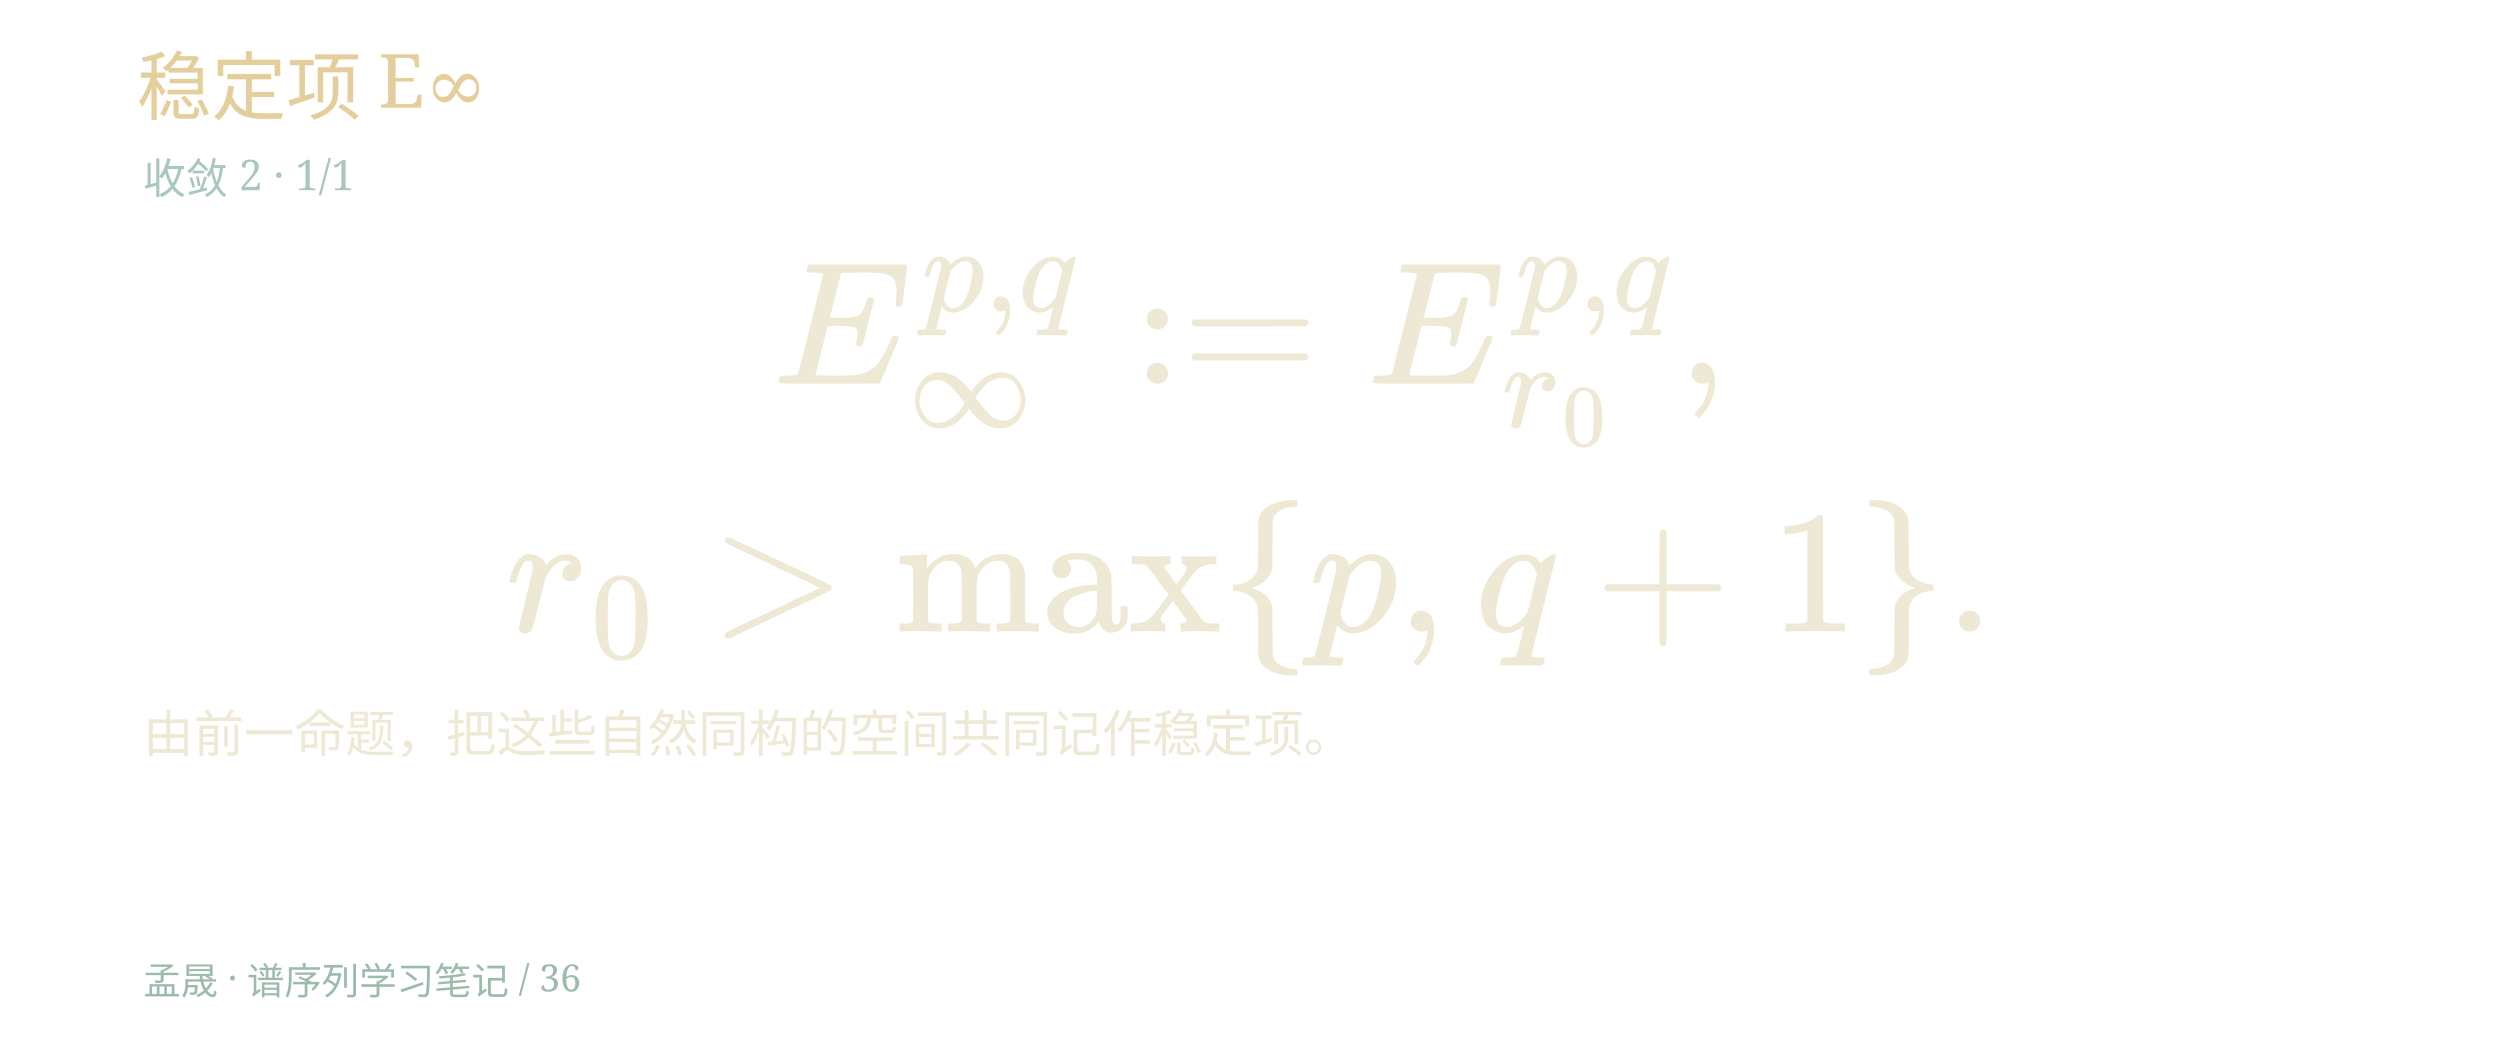
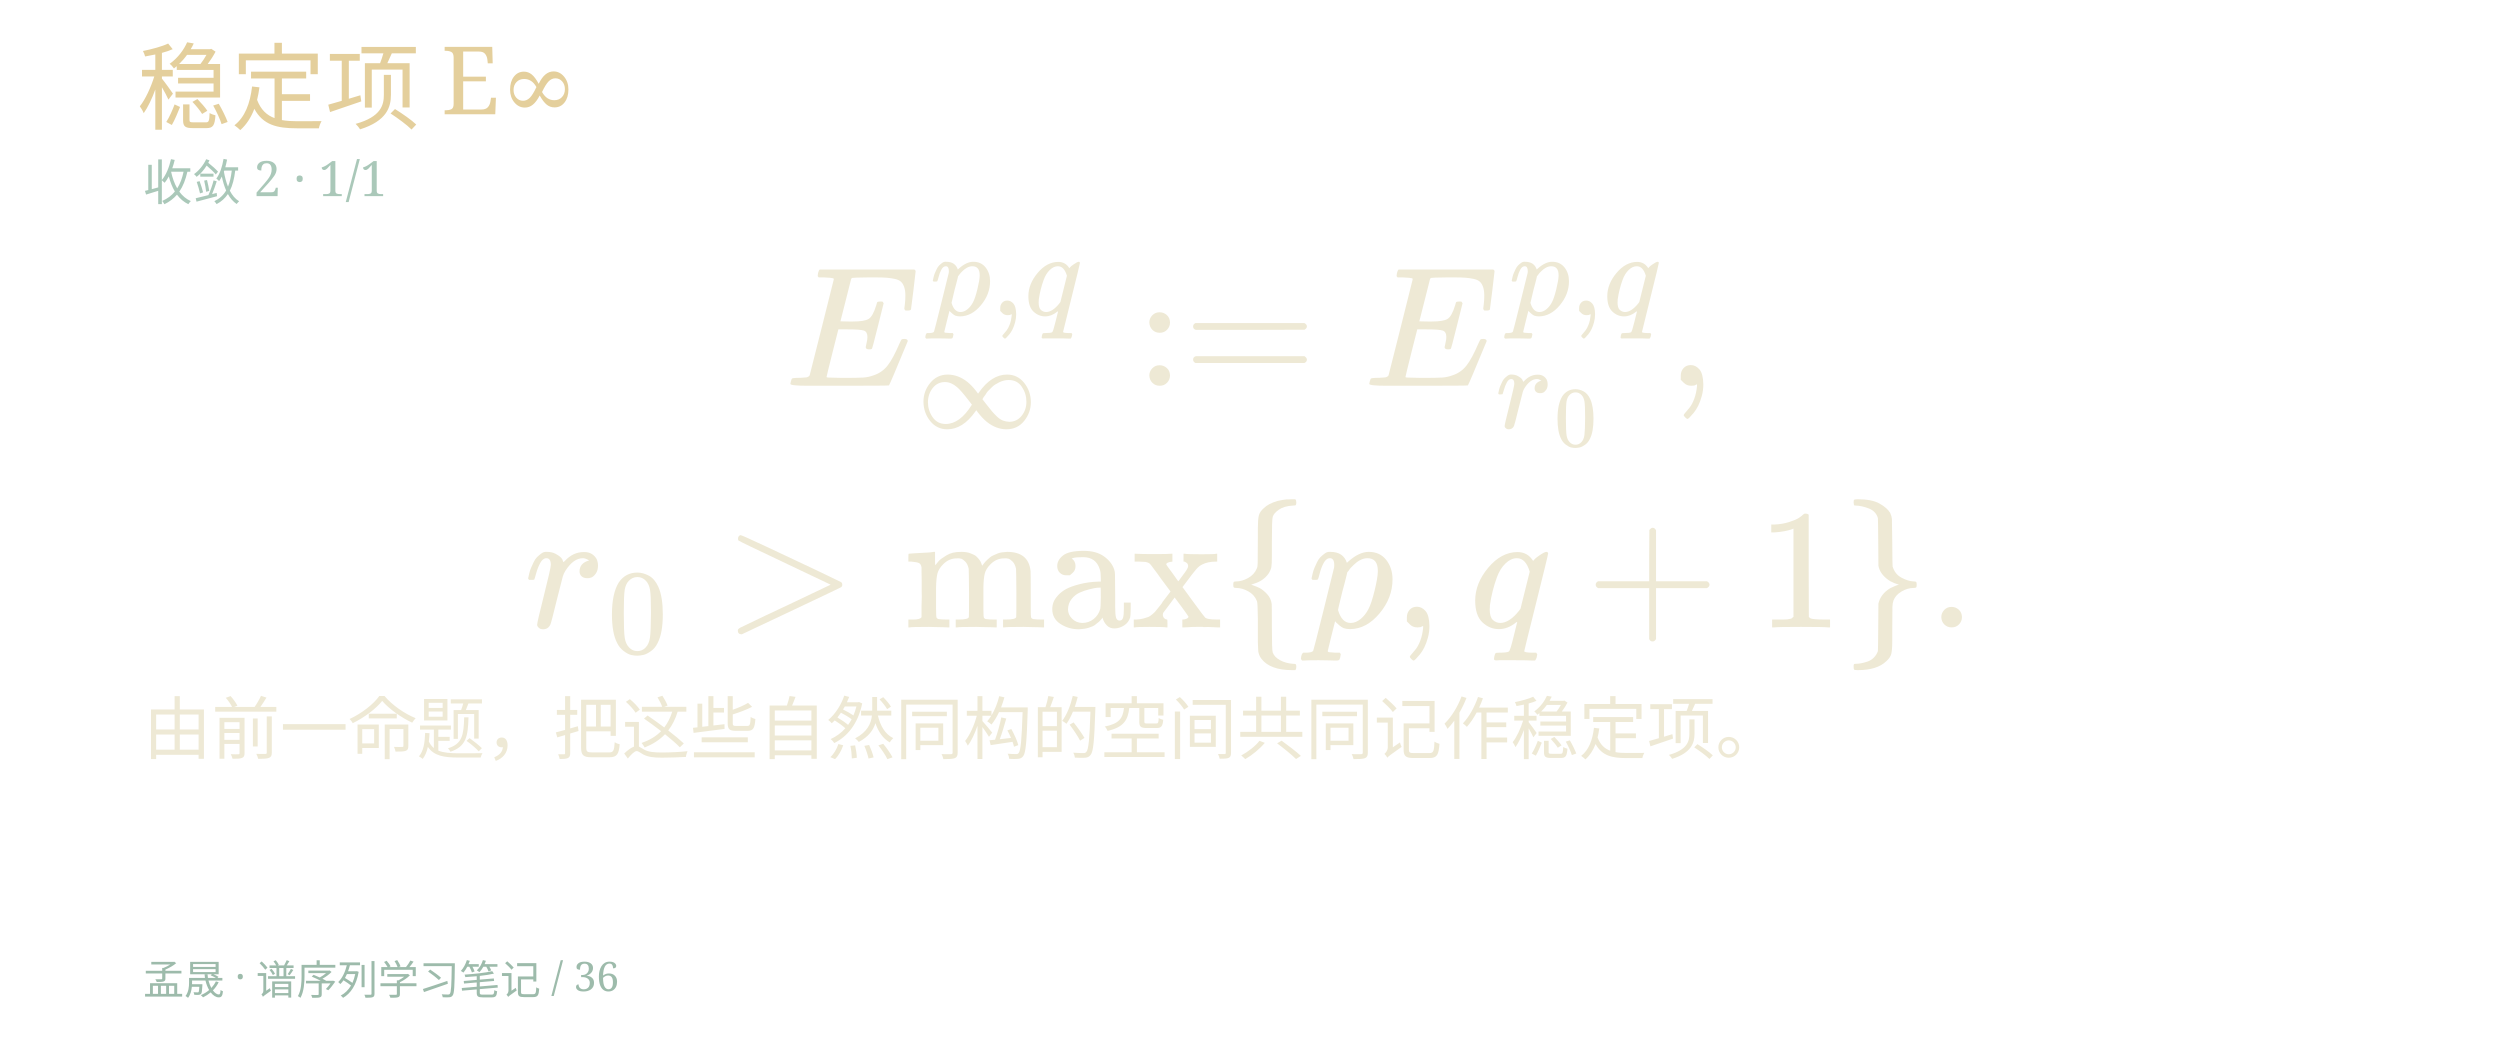
<svg xmlns="http://www.w3.org/2000/svg" width="1536" height="640" viewBox="0 0 1536 640">
  <g fill="#eee9d5" font-family="Kaiti SC, STKaiti, KaiTi, PingFang SC, serif">
-     <text x="84" y="70" font-size="46" fill="#e4cf9c">稳定项 E∞</text>
-     <text x="88" y="119" font-size="26" fill="#aac8b9">收敛 2 · 1/1</text>
-     <svg x="310.8" y="155" width="914.4" height="260" viewBox="0 -1457 8490.2 2414.1" overflow="visible">
+     <text x="84" y="75" font-size="58" fill="#e4cf9c">稳定项 E∞</text>
+     <text x="88" y="123" font-size="30" fill="#aac8b9">收敛 2 · 1/1</text>
+     <svg x="322.264" y="158.26" width="891.471" height="253.48" viewBox="0 -1457 8490.2 2414.1" overflow="visible">
      <g stroke="#eee9d5" fill="#eee9d5" stroke-width="0" transform="scale(1,-1)">
        <g data-mml-node="math">
          <g data-mml-node="mtable">
            <g data-mml-node="mtr" transform="translate(0,707)">
              <g data-mml-node="mtd" transform="translate(1524.5,0)">
                <g data-mml-node="msubsup">
                  <g data-mml-node="mi">
                    <path data-c="1D438" d="M492 213Q472 213 472 226Q472 230 477 250T482 285Q482 316 461 323T364 330H312Q311 328 277 192T243 52Q243 48 254 48T334 46Q428 46 458 48T518 61Q567 77 599 117T670 248Q680 270 683 272Q690 274 698 274Q718 274 718 261Q613 7 608 2Q605 0 322 0H133Q31 0 31 11Q31 13 34 25Q38 41 42 43T65 46Q92 46 125 49Q139 52 144 61Q146 66 215 342T285 622Q285 629 281 629Q273 632 228 634H197Q191 640 191 642T193 659Q197 676 203 680H757Q764 676 764 669Q764 664 751 557T737 447Q735 440 717 440H705Q698 445 698 453L701 476Q704 500 704 528Q704 558 697 578T678 609T643 625T596 632T532 634H485Q397 633 392 631Q388 629 386 622Q385 619 355 499T324 377Q347 376 372 376H398Q464 376 489 391T534 472Q538 488 540 490T557 493Q562 493 565 493T570 492T572 491T574 487T577 483L544 351Q511 218 508 216Q505 213 492 213Z" />
                  </g>
                  <g data-mml-node="TeXAtom" transform="translate(848.3,413) scale(0.707)" data-mjx-texclass="ORD">
                    <g data-mml-node="mi">
                      <path data-c="1D45D" d="M23 287Q24 290 25 295T30 317T40 348T55 381T75 411T101 433T134 442Q209 442 230 378L240 387Q302 442 358 442Q423 442 460 395T497 281Q497 173 421 82T249 -10Q227 -10 210 -4Q199 1 187 11T168 28L161 36Q160 35 139 -51T118 -138Q118 -144 126 -145T163 -148H188Q194 -155 194 -157T191 -175Q188 -187 185 -190T172 -194Q170 -194 161 -194T127 -193T65 -192Q-5 -192 -24 -194H-32Q-39 -187 -39 -183Q-37 -156 -26 -148H-6Q28 -147 33 -136Q36 -130 94 103T155 350Q156 355 156 364Q156 405 131 405Q109 405 94 377T71 316T59 280Q57 278 43 278H29Q23 284 23 287ZM178 102Q200 26 252 26Q282 26 310 49T356 107Q374 141 392 215T411 325V331Q411 405 350 405Q339 405 328 402T306 393T286 380T269 365T254 350T243 336T235 326L232 322Q232 321 229 308T218 264T204 212Q178 106 178 102Z" />
                    </g>
                    <g data-mml-node="mo" transform="translate(503,0)">
                      <path data-c="2C" d="M78 35T78 60T94 103T137 121Q165 121 187 96T210 8Q210 -27 201 -60T180 -117T154 -158T130 -185T117 -194Q113 -194 104 -185T95 -172Q95 -168 106 -156T131 -126T157 -76T173 -3V9L172 8Q170 7 167 6T161 3T152 1T140 0Q113 0 96 17Z" />
                    </g>
                    <g data-mml-node="mi" transform="translate(781,0)">
                      <path data-c="1D45E" d="M33 157Q33 258 109 349T280 441Q340 441 372 389Q373 390 377 395T388 406T404 418Q438 442 450 442Q454 442 457 439T460 434Q460 425 391 149Q320 -135 320 -139Q320 -147 365 -148H390Q396 -156 396 -157T393 -175Q389 -188 383 -194H370Q339 -192 262 -192Q234 -192 211 -192T174 -192T157 -193Q143 -193 143 -185Q143 -182 145 -170Q149 -154 152 -151T172 -148Q220 -148 230 -141Q238 -136 258 -53T279 32Q279 33 272 29Q224 -10 172 -10Q117 -10 75 30T33 157ZM352 326Q329 405 277 405Q242 405 210 374T160 293Q131 214 119 129Q119 126 119 118T118 106Q118 61 136 44T179 26Q233 26 290 98L298 109L352 326Z" />
                    </g>
                  </g>
                  <g data-mml-node="mi" transform="translate(771,-247) scale(0.707)">
                    <path data-c="221E" d="M55 217Q55 305 111 373T254 442Q342 442 419 381Q457 350 493 303L507 284L514 294Q618 442 747 442Q833 442 888 374T944 214Q944 128 889 59T743 -11Q657 -11 580 50Q542 81 506 128L492 147L485 137Q381 -11 252 -11Q166 -11 111 57T55 217ZM907 217Q907 285 869 341T761 397Q740 397 720 392T682 378T648 359T619 335T594 310T574 285T559 263T548 246L543 238L574 198Q605 158 622 138T664 94T714 61T765 51Q827 51 867 100T907 217ZM92 214Q92 145 131 89T239 33Q357 33 456 193L425 233Q364 312 334 337Q285 380 233 380Q171 380 132 331T92 214Z" />
                  </g>
                </g>
                <g data-mml-node="mo" transform="translate(2053.6,0)">
                  <g data-mml-node="text">
                    <path data-c="3A" d="M78 370Q78 394 95 412T138 430Q162 430 180 414T199 371Q199 346 182 328T139 310T96 327T78 370ZM78 60Q78 84 95 102T138 120Q162 120 180 104T199 61Q199 36 182 18T139 0T96 17T78 60Z" />
                  </g>
                  <g data-mml-node="text" transform="translate(278,0)">
                    <path data-c="3D" d="M56 347Q56 360 70 367H707Q722 359 722 347Q722 336 708 328L390 327H72Q56 332 56 347ZM56 153Q56 168 72 173H708Q722 163 722 153Q722 140 707 133H70Q56 140 56 153Z" />
                  </g>
                </g>
                <g data-mml-node="msubsup" transform="translate(3387.4,0)">
                  <g data-mml-node="mi">
                    <path data-c="1D438" d="M492 213Q472 213 472 226Q472 230 477 250T482 285Q482 316 461 323T364 330H312Q311 328 277 192T243 52Q243 48 254 48T334 46Q428 46 458 48T518 61Q567 77 599 117T670 248Q680 270 683 272Q690 274 698 274Q718 274 718 261Q613 7 608 2Q605 0 322 0H133Q31 0 31 11Q31 13 34 25Q38 41 42 43T65 46Q92 46 125 49Q139 52 144 61Q146 66 215 342T285 622Q285 629 281 629Q273 632 228 634H197Q191 640 191 642T193 659Q197 676 203 680H757Q764 676 764 669Q764 664 751 557T737 447Q735 440 717 440H705Q698 445 698 453L701 476Q704 500 704 528Q704 558 697 578T678 609T643 625T596 632T532 634H485Q397 633 392 631Q388 629 386 622Q385 619 355 499T324 377Q347 376 372 376H398Q464 376 489 391T534 472Q538 488 540 490T557 493Q562 493 565 493T570 492T572 491T574 487T577 483L544 351Q511 218 508 216Q505 213 492 213Z" />
                  </g>
                  <g data-mml-node="TeXAtom" transform="translate(848.3,413) scale(0.707)" data-mjx-texclass="ORD">
                    <g data-mml-node="mi">
                      <path data-c="1D45D" d="M23 287Q24 290 25 295T30 317T40 348T55 381T75 411T101 433T134 442Q209 442 230 378L240 387Q302 442 358 442Q423 442 460 395T497 281Q497 173 421 82T249 -10Q227 -10 210 -4Q199 1 187 11T168 28L161 36Q160 35 139 -51T118 -138Q118 -144 126 -145T163 -148H188Q194 -155 194 -157T191 -175Q188 -187 185 -190T172 -194Q170 -194 161 -194T127 -193T65 -192Q-5 -192 -24 -194H-32Q-39 -187 -39 -183Q-37 -156 -26 -148H-6Q28 -147 33 -136Q36 -130 94 103T155 350Q156 355 156 364Q156 405 131 405Q109 405 94 377T71 316T59 280Q57 278 43 278H29Q23 284 23 287ZM178 102Q200 26 252 26Q282 26 310 49T356 107Q374 141 392 215T411 325V331Q411 405 350 405Q339 405 328 402T306 393T286 380T269 365T254 350T243 336T235 326L232 322Q232 321 229 308T218 264T204 212Q178 106 178 102Z" />
                    </g>
                    <g data-mml-node="mo" transform="translate(503,0)">
                      <path data-c="2C" d="M78 35T78 60T94 103T137 121Q165 121 187 96T210 8Q210 -27 201 -60T180 -117T154 -158T130 -185T117 -194Q113 -194 104 -185T95 -172Q95 -168 106 -156T131 -126T157 -76T173 -3V9L172 8Q170 7 167 6T161 3T152 1T140 0Q113 0 96 17Z" />
                    </g>
                    <g data-mml-node="mi" transform="translate(781,0)">
                      <path data-c="1D45E" d="M33 157Q33 258 109 349T280 441Q340 441 372 389Q373 390 377 395T388 406T404 418Q438 442 450 442Q454 442 457 439T460 434Q460 425 391 149Q320 -135 320 -139Q320 -147 365 -148H390Q396 -156 396 -157T393 -175Q389 -188 383 -194H370Q339 -192 262 -192Q234 -192 211 -192T174 -192T157 -193Q143 -193 143 -185Q143 -182 145 -170Q149 -154 152 -151T172 -148Q220 -148 230 -141Q238 -136 258 -53T279 32Q279 33 272 29Q224 -10 172 -10Q117 -10 75 30T33 157ZM352 326Q329 405 277 405Q242 405 210 374T160 293Q131 214 119 129Q119 126 119 118T118 106Q118 61 136 44T179 26Q233 26 290 98L298 109L352 326Z" />
                    </g>
                  </g>
                  <g data-mml-node="TeXAtom" transform="translate(771,-247) scale(0.707)" data-mjx-texclass="ORD">
                    <g data-mml-node="msub">
                      <g data-mml-node="mi">
                        <path data-c="1D45F" d="M21 287Q22 290 23 295T28 317T38 348T53 381T73 411T99 433T132 442Q161 442 183 430T214 408T225 388Q227 382 228 382T236 389Q284 441 347 441H350Q398 441 422 400Q430 381 430 363Q430 333 417 315T391 292T366 288Q346 288 334 299T322 328Q322 376 378 392Q356 405 342 405Q286 405 239 331Q229 315 224 298T190 165Q156 25 151 16Q138 -11 108 -11Q95 -11 87 -5T76 7T74 17Q74 30 114 189T154 366Q154 405 128 405Q107 405 92 377T68 316T57 280Q55 278 41 278H27Q21 284 21 287Z" />
                      </g>
                      <g data-mml-node="mn" transform="translate(484,-150) scale(0.707)">
                        <path data-c="30" d="M96 585Q152 666 249 666Q297 666 345 640T423 548Q460 465 460 320Q460 165 417 83Q397 41 362 16T301 -15T250 -22Q224 -22 198 -16T137 16T82 83Q39 165 39 320Q39 494 96 585ZM321 597Q291 629 250 629Q208 629 178 597Q153 571 145 525T137 333Q137 175 145 125T181 46Q209 16 250 16Q290 16 318 46Q347 76 354 130T362 333Q362 478 354 524T321 597Z" />
                      </g>
                    </g>
                  </g>
                </g>
                <g data-mml-node="mo" transform="translate(5163.2,0)">
                  <path data-c="2C" d="M78 35T78 60T94 103T137 121Q165 121 187 96T210 8Q210 -27 201 -60T180 -117T154 -158T130 -185T117 -194Q113 -194 104 -185T95 -172Q95 -168 106 -156T131 -126T157 -76T173 -3V9L172 8Q170 7 167 6T161 3T152 1T140 0Q113 0 96 17Z" />
                </g>
              </g>
            </g>
            <g data-mml-node="mtr" transform="translate(0,-707)">
              <g data-mml-node="mtd">
                <g data-mml-node="msub">
                  <g data-mml-node="mi">
                    <path data-c="1D45F" d="M21 287Q22 290 23 295T28 317T38 348T53 381T73 411T99 433T132 442Q161 442 183 430T214 408T225 388Q227 382 228 382T236 389Q284 441 347 441H350Q398 441 422 400Q430 381 430 363Q430 333 417 315T391 292T366 288Q346 288 334 299T322 328Q322 376 378 392Q356 405 342 405Q286 405 239 331Q229 315 224 298T190 165Q156 25 151 16Q138 -11 108 -11Q95 -11 87 -5T76 7T74 17Q74 30 114 189T154 366Q154 405 128 405Q107 405 92 377T68 316T57 280Q55 278 41 278H27Q21 284 21 287Z" />
                  </g>
                  <g data-mml-node="mn" transform="translate(484,-150) scale(0.707)">
                    <path data-c="30" d="M96 585Q152 666 249 666Q297 666 345 640T423 548Q460 465 460 320Q460 165 417 83Q397 41 362 16T301 -15T250 -22Q224 -22 198 -16T137 16T82 83Q39 165 39 320Q39 494 96 585ZM321 597Q291 629 250 629Q208 629 178 597Q153 571 145 525T137 333Q137 175 145 125T181 46Q209 16 250 16Q290 16 318 46Q347 76 354 130T362 333Q362 478 354 524T321 597Z" />
                  </g>
                </g>
                <g data-mml-node="mo" transform="translate(1165.3,0)">
                  <path data-c="3E" d="M84 520Q84 528 88 533T96 539L99 540Q106 540 253 471T544 334L687 265Q694 260 694 250T687 235Q685 233 395 96L107 -40H101Q83 -38 83 -20Q83 -19 83 -17Q82 -10 98 -1Q117 9 248 71Q326 108 378 132L626 250L378 368Q90 504 86 509Q84 513 84 520Z" />
                </g>
                <g data-mml-node="mo" transform="translate(2221.1,0)">
                  <path data-c="6D" d="M41 46H55Q94 46 102 60V68Q102 77 102 91T102 122T103 161T103 203Q103 234 103 269T102 328V351Q99 370 88 376T43 385H25V408Q25 431 27 431L37 432Q47 433 65 434T102 436Q119 437 138 438T167 441T178 442H181V402Q181 364 182 364T187 369T199 384T218 402T247 421T285 437Q305 442 336 442Q351 442 364 440T387 434T406 426T421 417T432 406T441 395T448 384T452 374T455 366L457 361L460 365Q463 369 466 373T475 384T488 397T503 410T523 422T546 432T572 439T603 442Q729 442 740 329Q741 322 741 190V104Q741 66 743 59T754 49Q775 46 803 46H819V0H811L788 1Q764 2 737 2T699 3Q596 3 587 0H579V46H595Q656 46 656 62Q657 64 657 200Q656 335 655 343Q649 371 635 385T611 402T585 404Q540 404 506 370Q479 343 472 315T464 232V168V108Q464 78 465 68T468 55T477 49Q498 46 526 46H542V0H534L510 1Q487 2 460 2T422 3Q319 3 310 0H302V46H318Q379 46 379 62Q380 64 380 200Q379 335 378 343Q372 371 358 385T334 402T308 404Q263 404 229 370Q202 343 195 315T187 232V168V108Q187 78 188 68T191 55T200 49Q221 46 249 46H265V0H257L234 1Q210 2 183 2T145 3Q42 3 33 0H25V46H41Z" />
                  <path data-c="61" d="M137 305T115 305T78 320T63 359Q63 394 97 421T218 448Q291 448 336 416T396 340Q401 326 401 309T402 194V124Q402 76 407 58T428 40Q443 40 448 56T453 109V145H493V106Q492 66 490 59Q481 29 455 12T400 -6T353 12T329 54V58L327 55Q325 52 322 49T314 40T302 29T287 17T269 6T247 -2T221 -8T190 -11Q130 -11 82 20T34 107Q34 128 41 147T68 188T116 225T194 253T304 268H318V290Q318 324 312 340Q290 411 215 411Q197 411 181 410T156 406T148 403Q170 388 170 359Q170 334 154 320ZM126 106Q126 75 150 51T209 26Q247 26 276 49T315 109Q317 116 318 175Q318 233 317 233Q309 233 296 232T251 223T193 203T147 166T126 106Z" transform="translate(833,0)" />
                  <path data-c="78" d="M201 0Q189 3 102 3Q26 3 17 0H11V46H25Q48 47 67 52T96 61T121 78T139 96T160 122T180 150L226 210L168 288Q159 301 149 315T133 336T122 351T113 363T107 370T100 376T94 379T88 381T80 383Q74 383 44 385H16V431H23Q59 429 126 429Q219 429 229 431H237V385Q201 381 201 369Q201 367 211 353T239 315T268 274L272 270L297 304Q329 345 329 358Q329 364 327 369T322 376T317 380T310 384L307 385H302V431H309Q324 428 408 428Q487 428 493 431H499V385H492Q443 385 411 368Q394 360 377 341T312 257L296 236L358 151Q424 61 429 57T446 50Q464 46 499 46H516V0H510H502Q494 1 482 1T457 2T432 2T414 3Q403 3 377 3T327 1L304 0H295V46H298Q309 46 320 51T331 63Q331 65 291 120L250 175Q249 174 219 133T185 88Q181 83 181 74Q181 63 188 55T206 46Q208 46 208 23V0H201Z" transform="translate(1333,0)" />
                </g>
                <g data-mml-node="mo" transform="translate(4082.1,0)">
                  <path data-c="7B" d="M434 -231Q434 -244 428 -250H410Q281 -250 230 -184Q225 -177 222 -172T217 -161T213 -148T211 -133T210 -111T209 -84T209 -47T209 0Q209 21 209 53Q208 142 204 153Q203 154 203 155Q189 191 153 211T82 231Q71 231 68 234T65 250T68 266T82 269Q116 269 152 289T203 345Q208 356 208 377T209 529V579Q209 634 215 656T244 698Q270 724 324 740Q361 748 377 749Q379 749 390 749T408 750H428Q434 744 434 732Q434 719 431 716Q429 713 415 713Q362 710 332 689T296 647Q291 634 291 499V417Q291 370 288 353T271 314Q240 271 184 255L170 250L184 245Q202 239 220 230T262 196T290 137Q291 131 291 1Q291 -134 296 -147Q306 -174 339 -192T415 -213Q429 -213 431 -216Q434 -219 434 -231Z" />
                </g>
                <g data-mml-node="mi" transform="translate(4582.1,0)">
                  <path data-c="1D45D" d="M23 287Q24 290 25 295T30 317T40 348T55 381T75 411T101 433T134 442Q209 442 230 378L240 387Q302 442 358 442Q423 442 460 395T497 281Q497 173 421 82T249 -10Q227 -10 210 -4Q199 1 187 11T168 28L161 36Q160 35 139 -51T118 -138Q118 -144 126 -145T163 -148H188Q194 -155 194 -157T191 -175Q188 -187 185 -190T172 -194Q170 -194 161 -194T127 -193T65 -192Q-5 -192 -24 -194H-32Q-39 -187 -39 -183Q-37 -156 -26 -148H-6Q28 -147 33 -136Q36 -130 94 103T155 350Q156 355 156 364Q156 405 131 405Q109 405 94 377T71 316T59 280Q57 278 43 278H29Q23 284 23 287ZM178 102Q200 26 252 26Q282 26 310 49T356 107Q374 141 392 215T411 325V331Q411 405 350 405Q339 405 328 402T306 393T286 380T269 365T254 350T243 336T235 326L232 322Q232 321 229 308T218 264T204 212Q178 106 178 102Z" />
                </g>
                <g data-mml-node="mo" transform="translate(5085.1,0)">
                  <path data-c="2C" d="M78 35T78 60T94 103T137 121Q165 121 187 96T210 8Q210 -27 201 -60T180 -117T154 -158T130 -185T117 -194Q113 -194 104 -185T95 -172Q95 -168 106 -156T131 -126T157 -76T173 -3V9L172 8Q170 7 167 6T161 3T152 1T140 0Q113 0 96 17Z" />
                </g>
                <g data-mml-node="mi" transform="translate(5529.8,0)">
                  <path data-c="1D45E" d="M33 157Q33 258 109 349T280 441Q340 441 372 389Q373 390 377 395T388 406T404 418Q438 442 450 442Q454 442 457 439T460 434Q460 425 391 149Q320 -135 320 -139Q320 -147 365 -148H390Q396 -156 396 -157T393 -175Q389 -188 383 -194H370Q339 -192 262 -192Q234 -192 211 -192T174 -192T157 -193Q143 -193 143 -185Q143 -182 145 -170Q149 -154 152 -151T172 -148Q220 -148 230 -141Q238 -136 258 -53T279 32Q279 33 272 29Q224 -10 172 -10Q117 -10 75 30T33 157ZM352 326Q329 405 277 405Q242 405 210 374T160 293Q131 214 119 129Q119 126 119 118T118 106Q118 61 136 44T179 26Q233 26 290 98L298 109L352 326Z" />
                </g>
                <g data-mml-node="mo" transform="translate(6212,0)">
                  <path data-c="2B" d="M56 237T56 250T70 270H369V420L370 570Q380 583 389 583Q402 583 409 568V270H707Q722 262 722 250T707 230H409V-68Q401 -82 391 -82H389H387Q375 -82 369 -68V230H70Q56 237 56 250Z" />
                </g>
                <g data-mml-node="mn" transform="translate(7212.2,0)">
                  <path data-c="31" d="M213 578L200 573Q186 568 160 563T102 556H83V602H102Q149 604 189 617T245 641T273 663Q275 666 285 666Q294 666 302 660V361L303 61Q310 54 315 52T339 48T401 46H427V0H416Q395 3 257 3Q121 3 100 0H88V46H114Q136 46 152 46T177 47T193 50T201 52T207 57T213 61V578Z" />
                </g>
                <g data-mml-node="mo" transform="translate(7712.2,0)">
                  <path data-c="7D" d="M65 731Q65 745 68 747T88 750Q171 750 216 725T279 670Q288 649 289 635T291 501Q292 362 293 357Q306 312 345 291T417 269Q428 269 431 266T434 250T431 234T417 231Q380 231 345 210T298 157Q293 143 292 121T291 -28V-79Q291 -134 285 -156T256 -198Q202 -250 89 -250Q71 -250 68 -247T65 -230Q65 -224 65 -223T66 -218T69 -214T77 -213Q91 -213 108 -210T146 -200T183 -177T207 -139Q208 -134 209 3L210 139Q223 196 280 230Q315 247 330 250Q305 257 280 270Q225 304 212 352L210 362L209 498Q208 635 207 640Q195 680 154 696T77 713Q68 713 67 716T65 731Z" />
                </g>
                <g data-mml-node="mo" transform="translate(8212.2,0)">
                  <path data-c="2E" d="M78 60Q78 84 95 102T138 120Q162 120 180 104T199 61Q199 36 182 18T139 0T96 17T78 60Z" />
                </g>
              </g>
            </g>
          </g>
        </g>
      </g>
    </svg>
-     <text x="88" y="462" font-size="31">由前一命题，把这些自然同构的空间共同记作稳定项。</text>
-     <text x="88" y="611" font-size="23" fill="#9dbbab">孟晟 · 谱序列学习笔记 / 36</text>
+     <text x="88" y="463" font-size="42">由前一命题，把这些自然同构的空间共同记作稳定项。</text>
+     <text x="88" y="611" font-size="25" fill="#9dbbab">孟晟 · 谱序列学习笔记 / 36</text>
  </g>
</svg>
